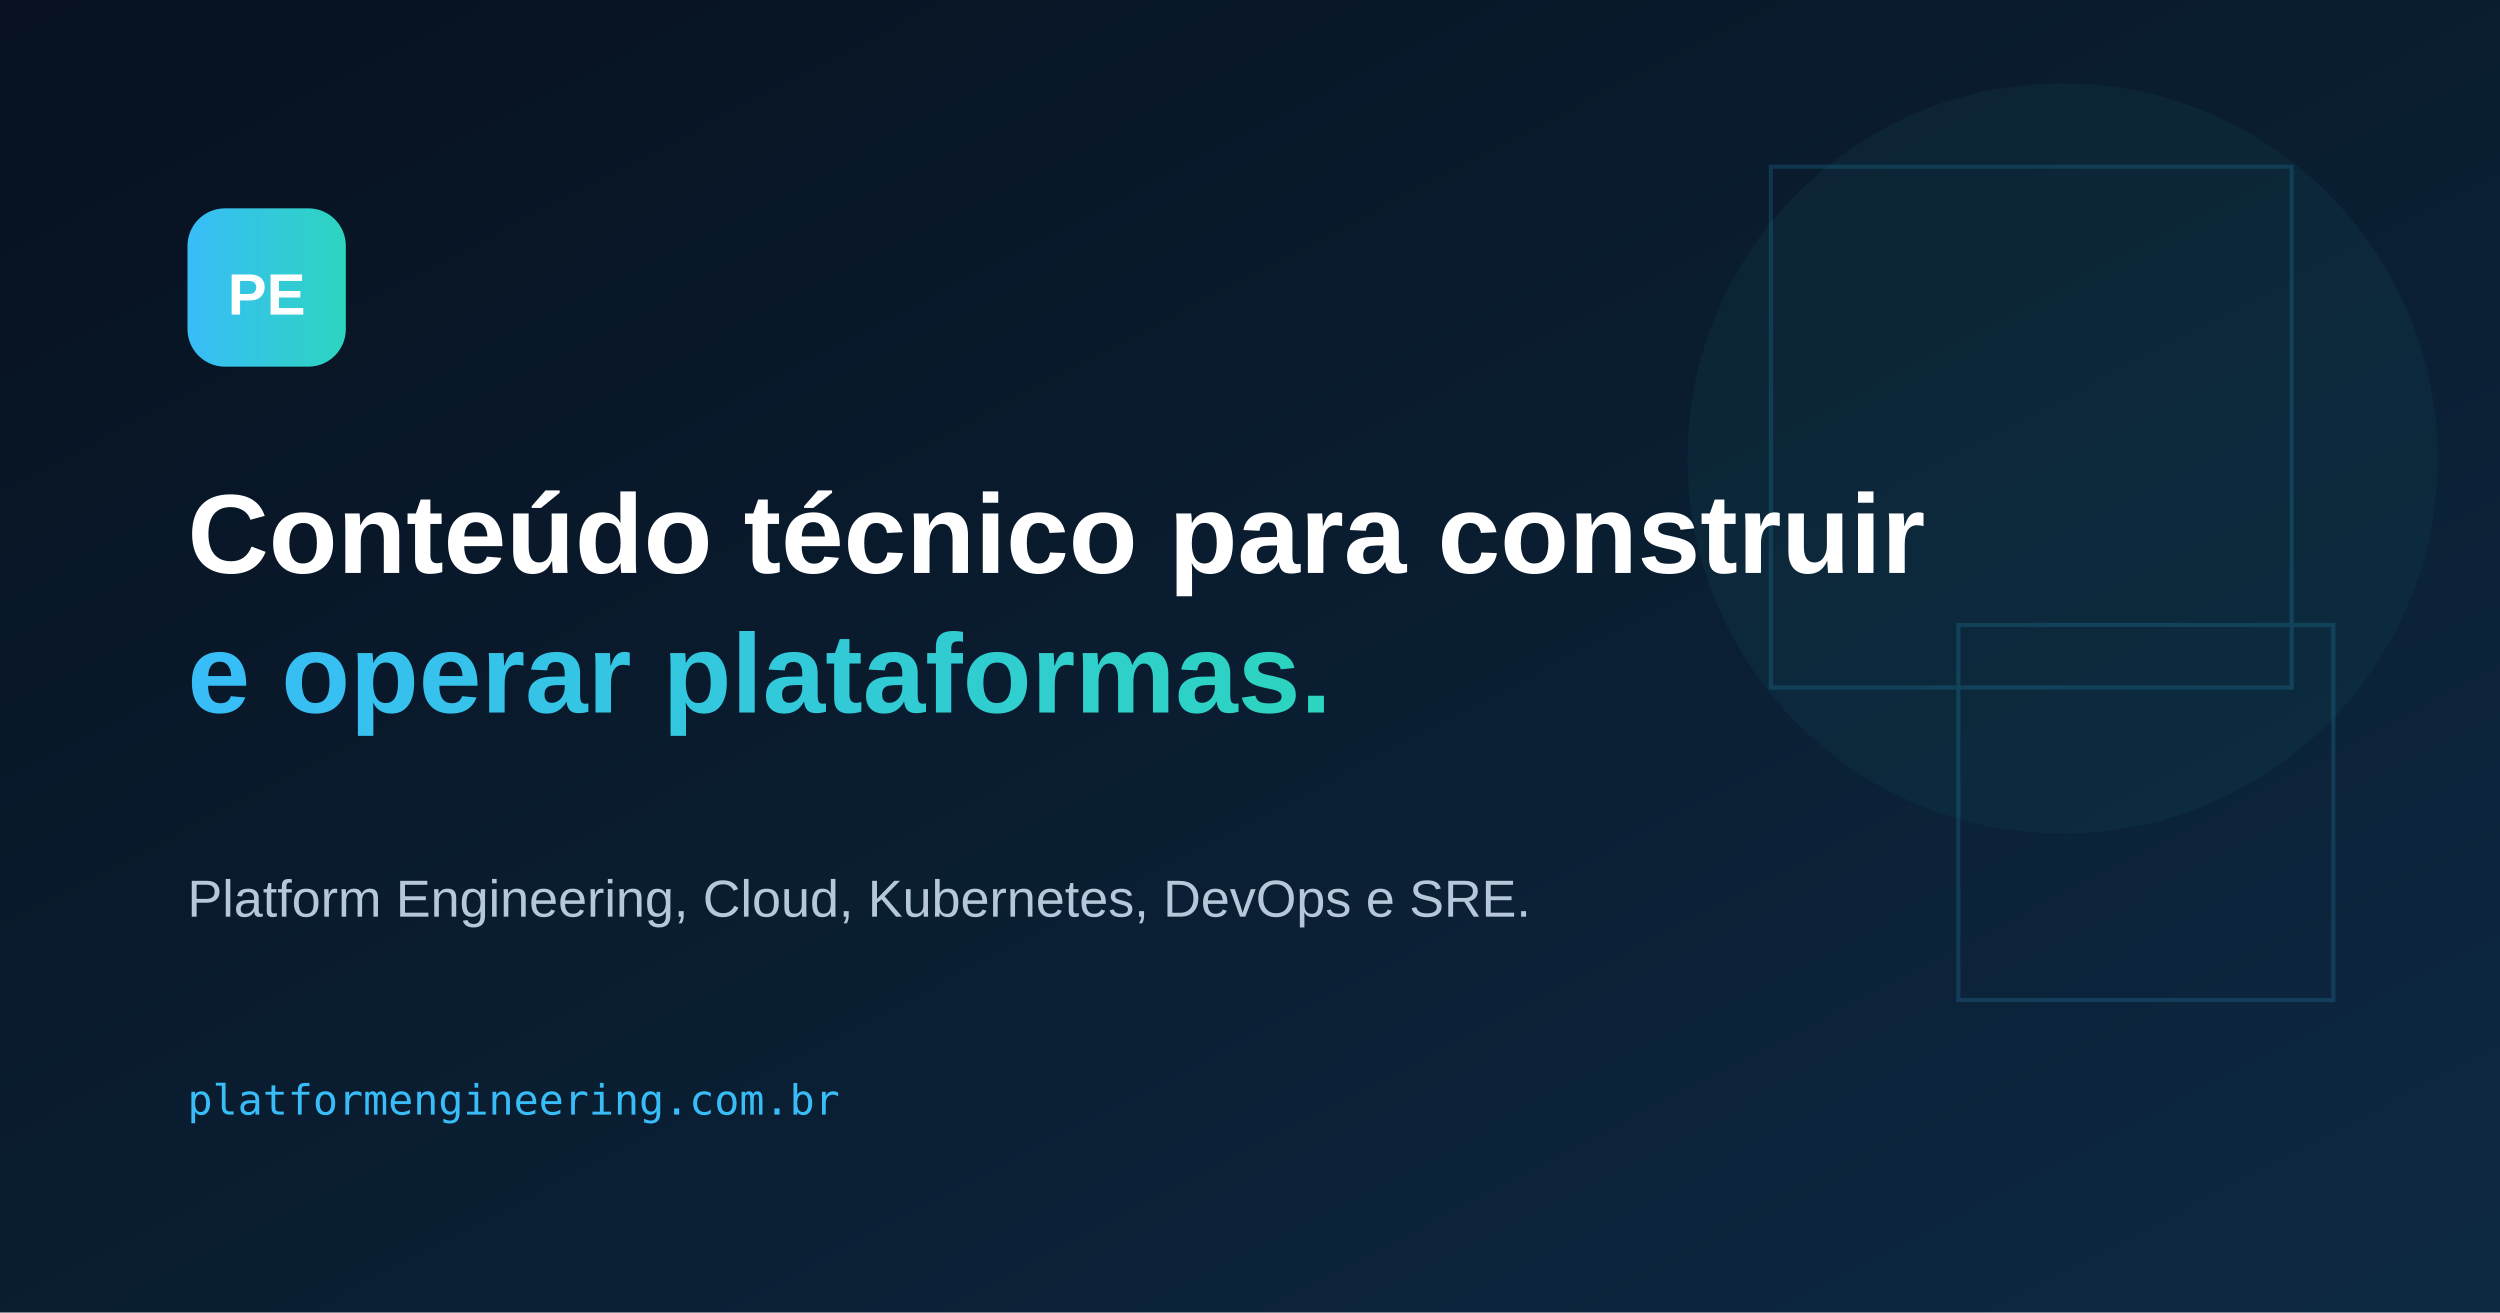
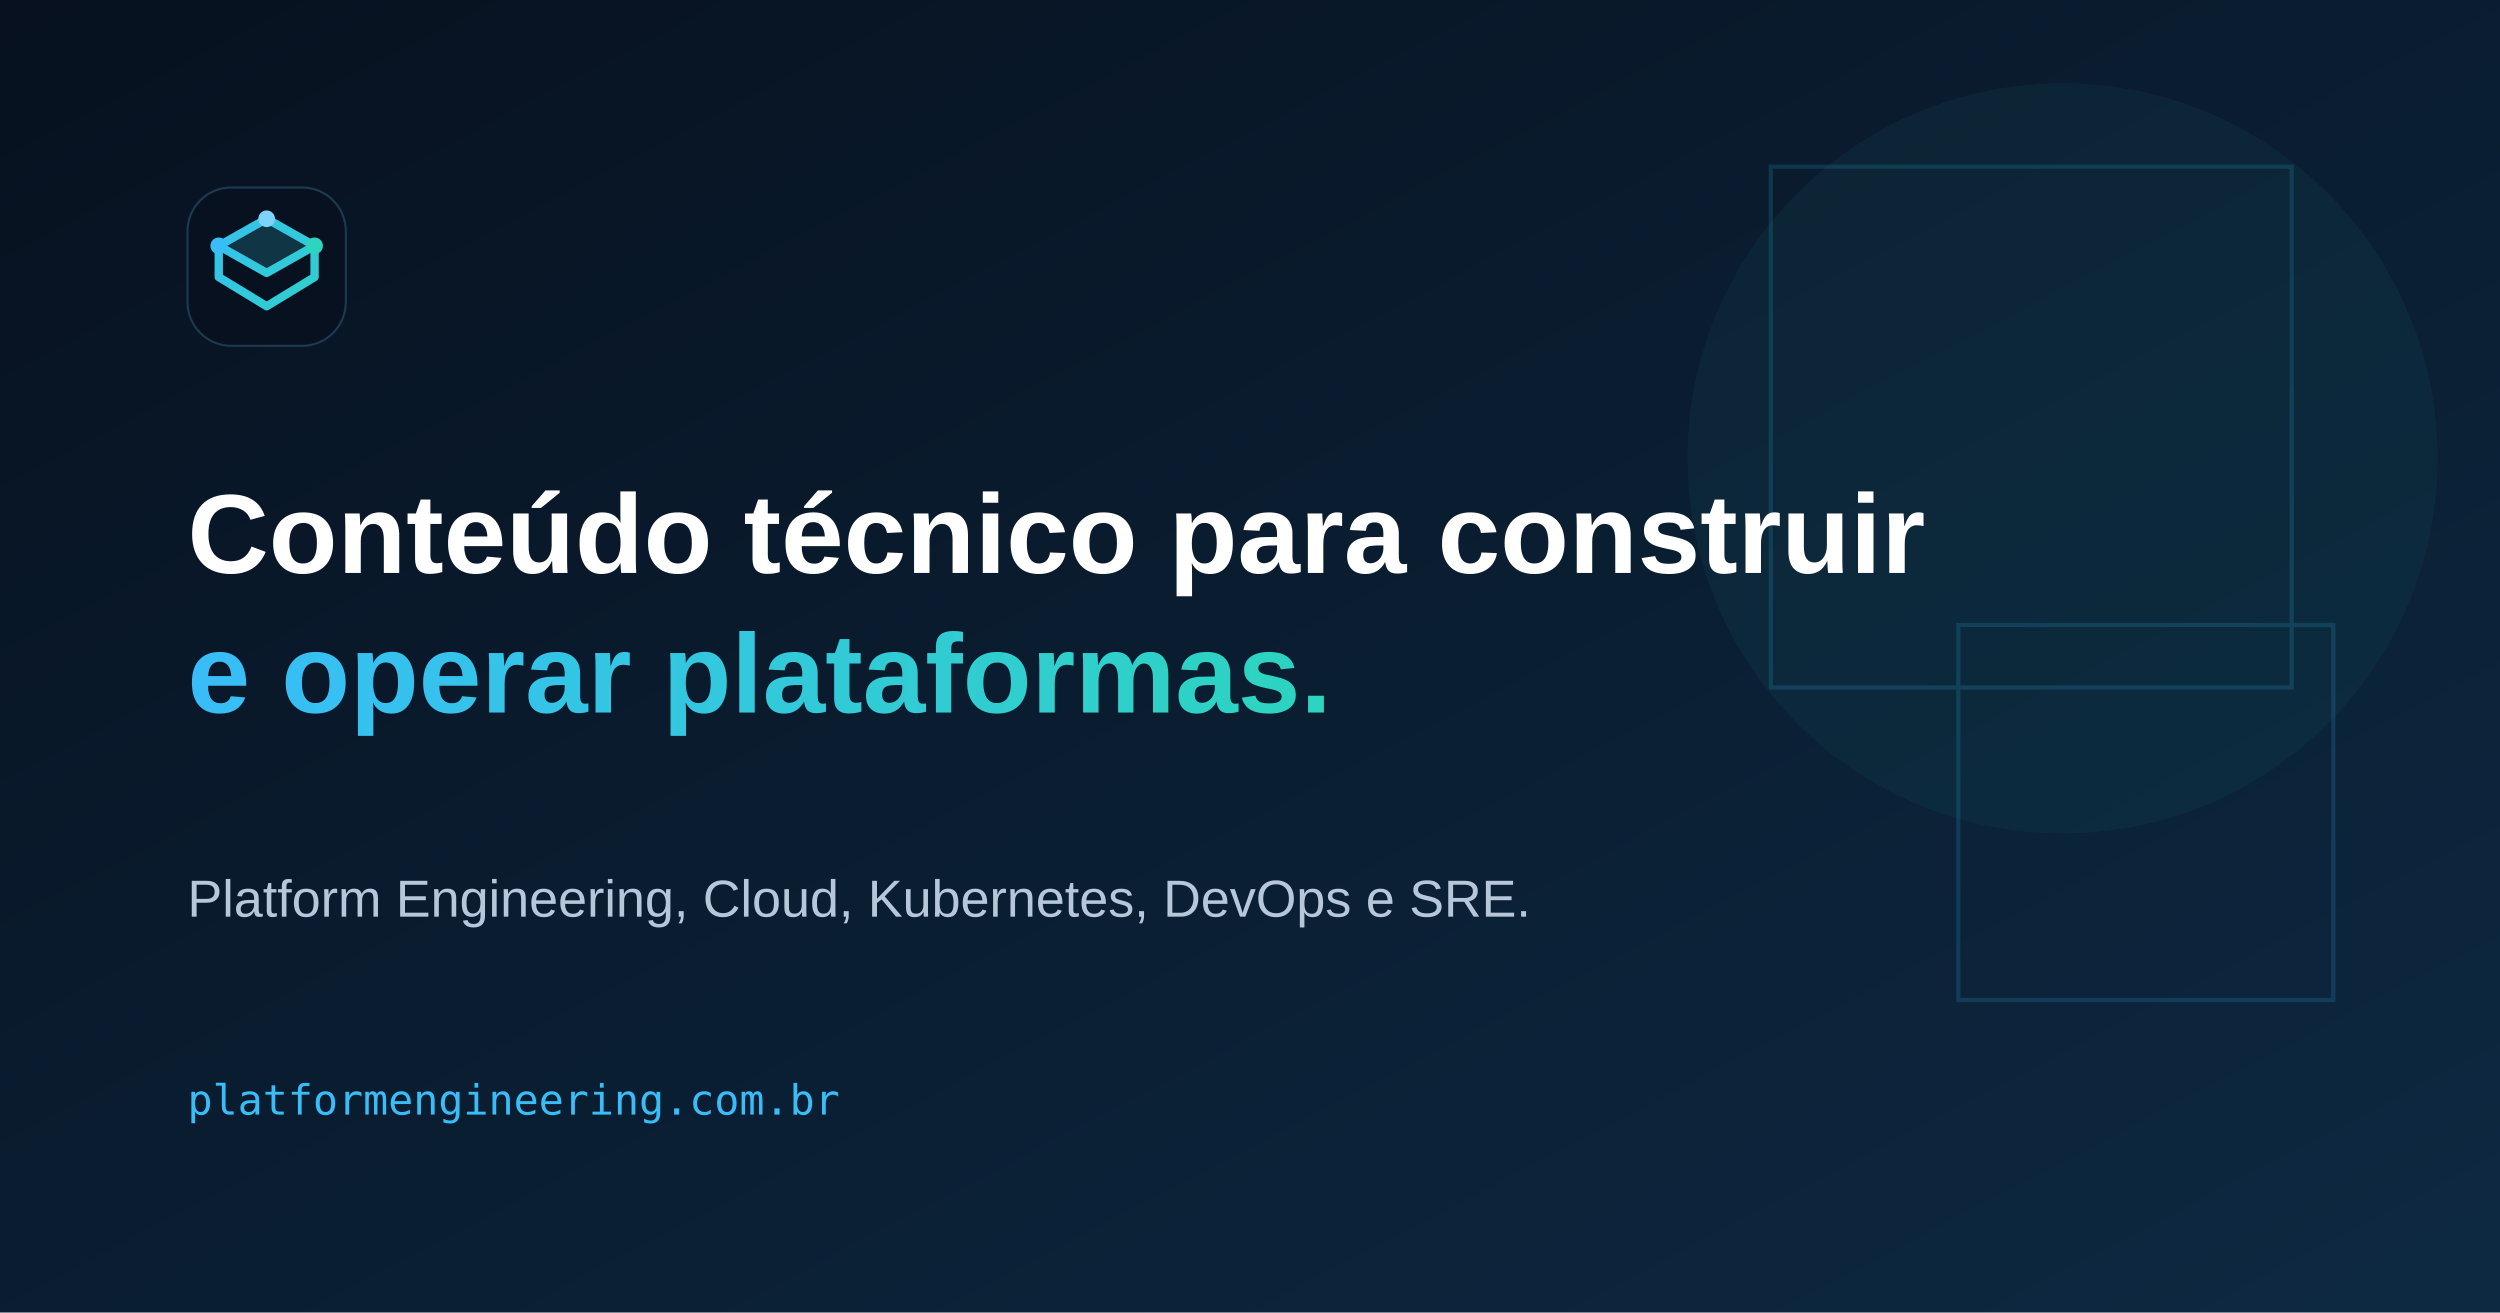
<svg xmlns="http://www.w3.org/2000/svg" width="1200" height="630" viewBox="0 0 1200 630">
  <defs>
-     <linearGradient id="g" x2="1" y2="1">
+     <linearGradient id="bg" x2="1" y2="1">
      <stop stop-color="#07111f" />
      <stop offset="1" stop-color="#0d2942" />
    </linearGradient>
-     <linearGradient id="a">
+     <linearGradient id="mark" x1="90" y1="90" x2="166" y2="166" gradientUnits="userSpaceOnUse">
+       <stop stop-color="#38bdf8" />
+       <stop offset="1" stop-color="#2dd4bf" />
+     </linearGradient>
+     <linearGradient id="accent">
      <stop stop-color="#38bdf8" />
      <stop offset="1" stop-color="#2dd4bf" />
    </linearGradient>
  </defs>
-   <rect width="1200" height="630" fill="url(#g)" />
+   <rect width="1200" height="630" fill="url(#bg)" />
  <path d="M850 80h250v250H850zM940 300h180v180H940z" fill="none" stroke="#38bdf8" stroke-opacity=".16" stroke-width="2" />
  <circle cx="990" cy="220" r="180" fill="#2dd4bf" opacity=".05" />
-   <rect x="90" y="100" width="76" height="76" rx="18" fill="url(#a)" />
-   <text x="128" y="151" text-anchor="middle" font-family="Arial" font-size="28" font-weight="800" fill="white">PE</text>
+   <rect x="90" y="90" width="76" height="76" rx="21" fill="#07111f" stroke="#1e3a52" />
+   <path d="m105 118 23-13 23 13-23 13-23-13Z" fill="url(#mark)" fill-opacity=".2" stroke="url(#mark)" stroke-width="4" stroke-linejoin="round" />
+   <path d="m105 133 23 14 23-14m-46-15v15l23 14 23-14v-15" fill="none" stroke="url(#mark)" stroke-width="4" stroke-linecap="round" stroke-linejoin="round" />
+   <circle cx="105" cy="118" r="4" fill="#38bdf8" />
+   <circle cx="128" cy="105" r="4" fill="#7dd3fc" />
+   <circle cx="151" cy="118" r="4" fill="#2dd4bf" />
  <text x="90" y="275" font-family="Arial" font-size="54" font-weight="750" fill="white">Conteúdo técnico para construir</text>
-   <text x="90" y="342" font-family="Arial" font-size="54" font-weight="750" fill="url(#a)">e operar plataformas.</text>
+   <text x="90" y="342" font-family="Arial" font-size="54" font-weight="750" fill="url(#accent)">e operar plataformas.</text>
  <text x="90" y="440" font-family="Arial" font-size="25" fill="#b6c7da">Platform Engineering, Cloud, Kubernetes, DevOps e SRE.</text>
  <text x="90" y="535" font-family="monospace" font-size="20" fill="#38bdf8">platformengineering.com.br</text>
</svg>
